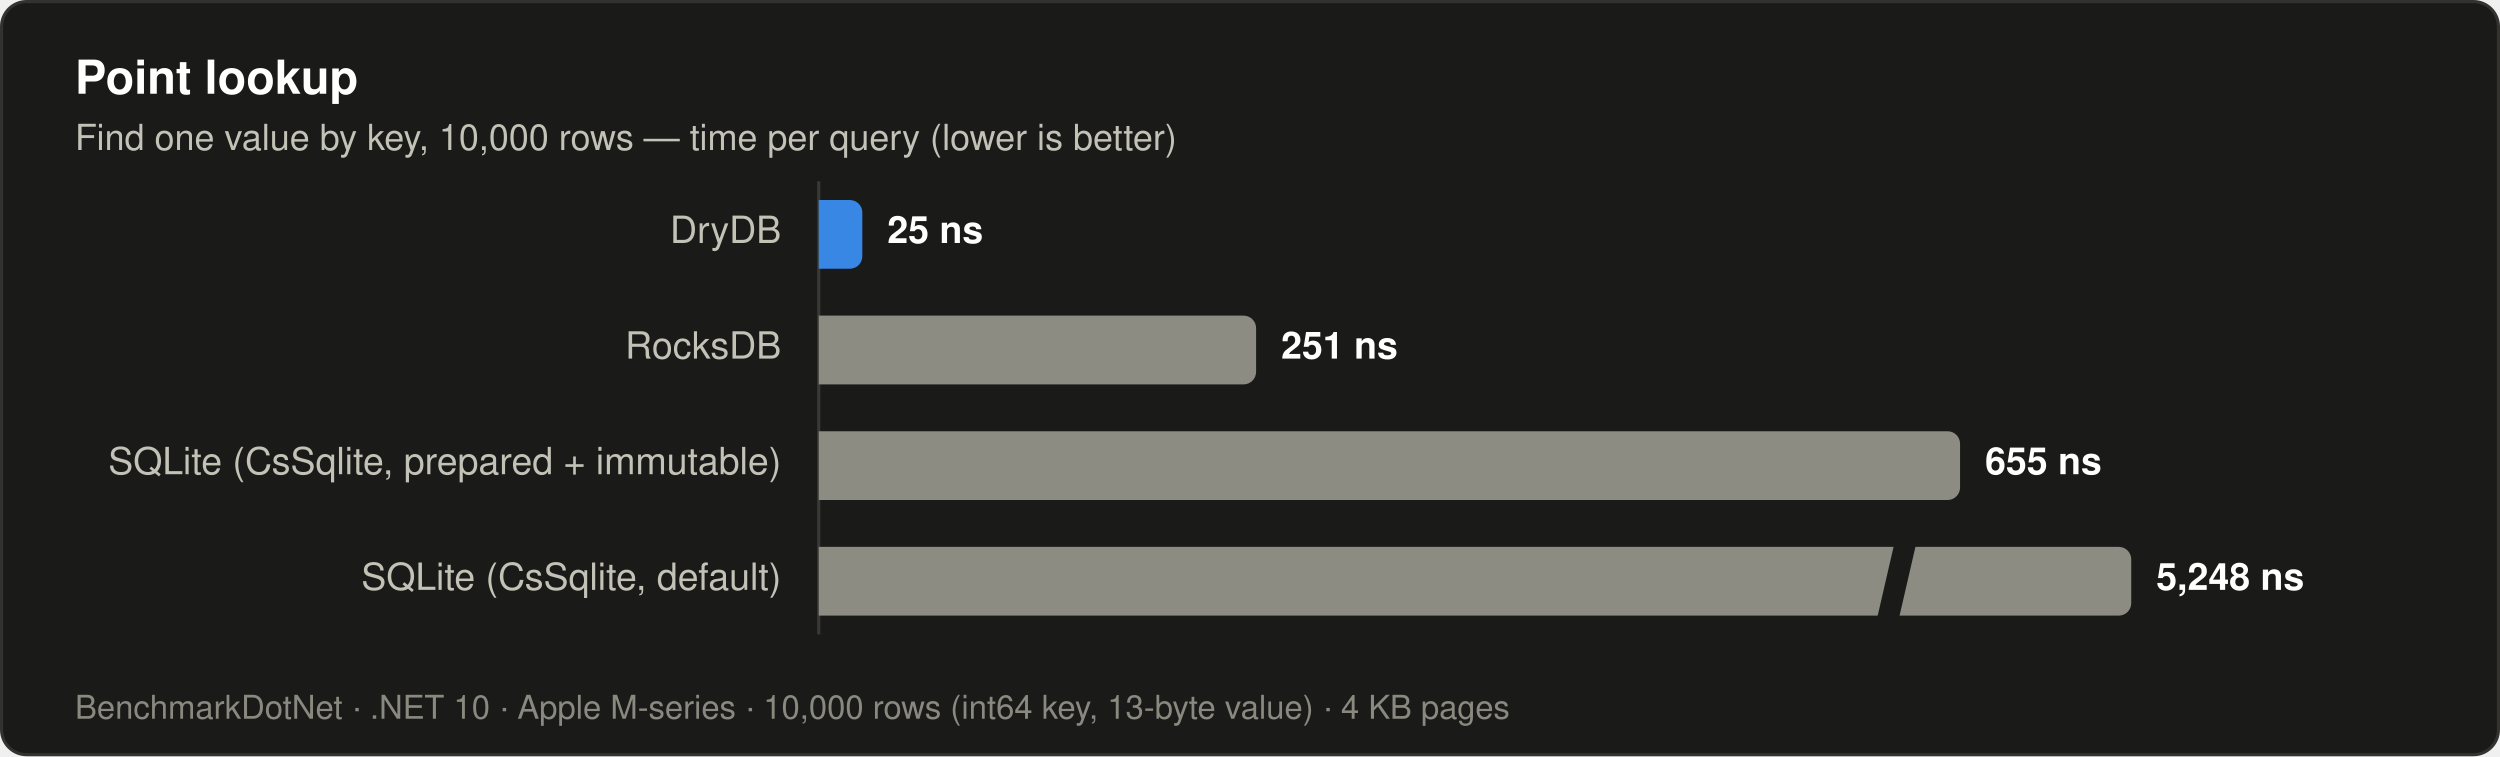
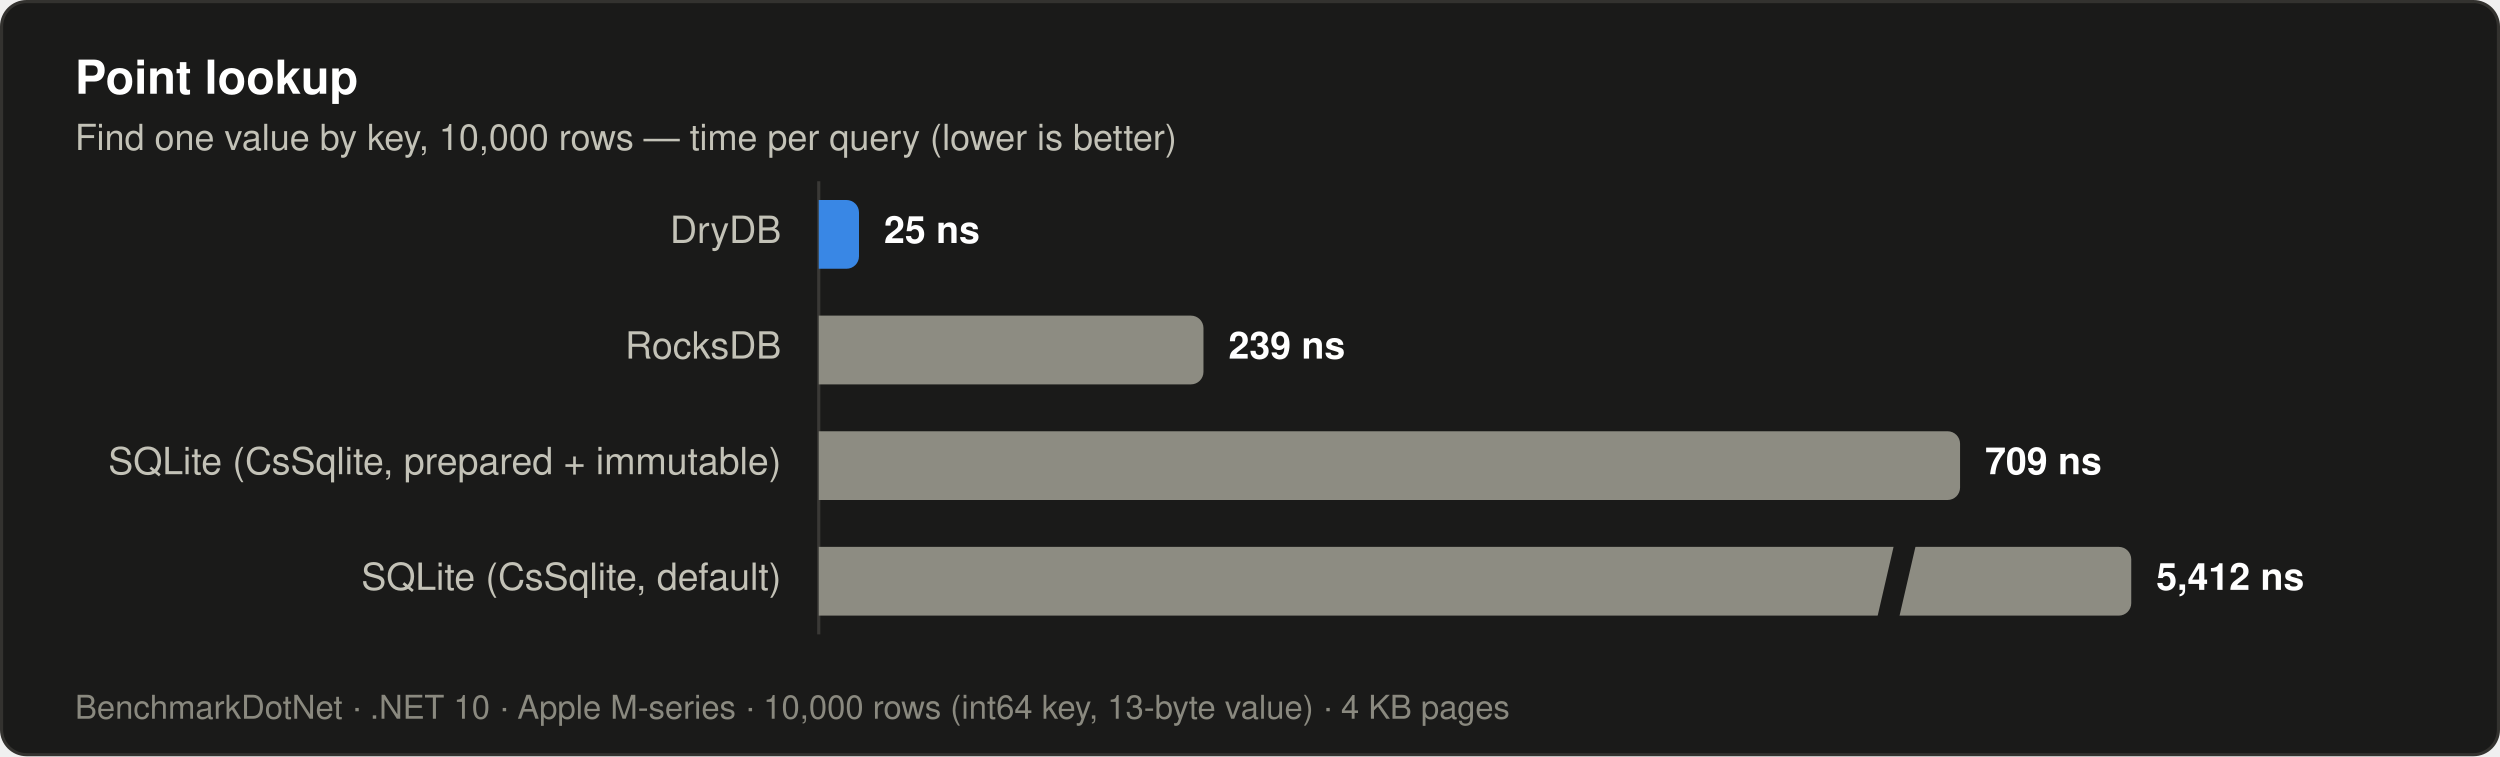
<svg xmlns="http://www.w3.org/2000/svg" viewBox="0 0 800 242" width="800" height="242" role="img" aria-label="Point lookup benchmark">
  <rect x="0.5" y="0.5" width="799" height="241" rx="8" fill="#1a1a19" stroke="#33322f" />
  <g font-family="ui-sans-serif, -apple-system, 'Segoe UI', Helvetica, Arial, sans-serif">
    <text x="24" y="30" font-size="15" font-weight="600" fill="#ffffff">Point lookup</text>
    <text x="24" y="48" font-size="11.5" fill="#c3c2b7">Find one value by key, 10,000 rows — time per query (lower is better)</text>
    <line x1="262" y1="58" x2="262" y2="203" stroke="#3a3936" stroke-width="1" />
    <text x="250" y="75" text-anchor="end" dominant-baseline="central" font-size="12" fill="#c3c2b7">DryDB</text>
-     <path d="M262 64 h9.94 a4 4 0 0 1 4 4 v14 a4 4 0 0 1 -4 4 h-9.94 Z" fill="#3987e5" />
-     <text x="283.94" y="75" dominant-baseline="central" font-size="12" font-weight="600" fill="#ffffff">25 ns</text>
+     <path d="M262 64 h8.88 a4 4 0 0 1 4 4 v14 a4 4 0 0 1 -4 4 h-8.88 Z" fill="#3987e5" />
+     <text x="282.878" y="75" dominant-baseline="central" font-size="12" font-weight="600" fill="#ffffff">25 ns</text>
    <text x="250" y="112" text-anchor="end" dominant-baseline="central" font-size="12" fill="#c3c2b7">RocksDB</text>
-     <path d="M262 101 h135.95 a4 4 0 0 1 4 4 v14 a4 4 0 0 1 -4 4 h-135.95 Z" fill="#8d8c82" />
-     <text x="409.954" y="112" dominant-baseline="central" font-size="12" font-weight="600" fill="#ffffff">251 ns</text>
+     <path d="M262 101 h119.11 a4 4 0 0 1 4 4 v14 a4 4 0 0 1 -4 4 h-119.11 Z" fill="#8d8c82" />
+     <text x="393.113" y="112" dominant-baseline="central" font-size="12" font-weight="600" fill="#ffffff">239 ns</text>
    <text x="250" y="149" text-anchor="end" dominant-baseline="central" font-size="12" fill="#c3c2b7">SQLite (CsSqlite, prepared + immutable)</text>
    <path d="M262 138 h361.22 a4 4 0 0 1 4 4 v14 a4 4 0 0 1 -4 4 h-361.22 Z" fill="#8d8c82" />
-     <text x="635.217" y="149" dominant-baseline="central" font-size="12" font-weight="600" fill="#ffffff">655 ns</text>
+     <text x="635.217" y="149" dominant-baseline="central" font-size="12" font-weight="600" fill="#ffffff">709 ns</text>
    <text x="250" y="186" text-anchor="end" dominant-baseline="central" font-size="12" fill="#c3c2b7">SQLite (CsSqlite, default)</text>
    <path d="M262 175 h416.00 a4 4 0 0 1 4 4 v14 a4 4 0 0 1 -4 4 h-416 Z" fill="#8d8c82" />
    <path d="M606.4 173 l-6 26 h7 l6 -26 Z" fill="#1a1a19" />
-     <text x="690" y="186" dominant-baseline="central" font-size="12" font-weight="600" fill="#ffffff">5,248 ns</text>
+     <text x="690" y="186" dominant-baseline="central" font-size="12" font-weight="600" fill="#ffffff">5,412 ns</text>
    <text x="24" y="230" font-size="10.5" fill="#8a897f">BenchmarkDotNet · .NET 10 · Apple M-series · 10,000 rows (int64 key, 13-byte value) · 4 KB pages</text>
  </g>
</svg>
